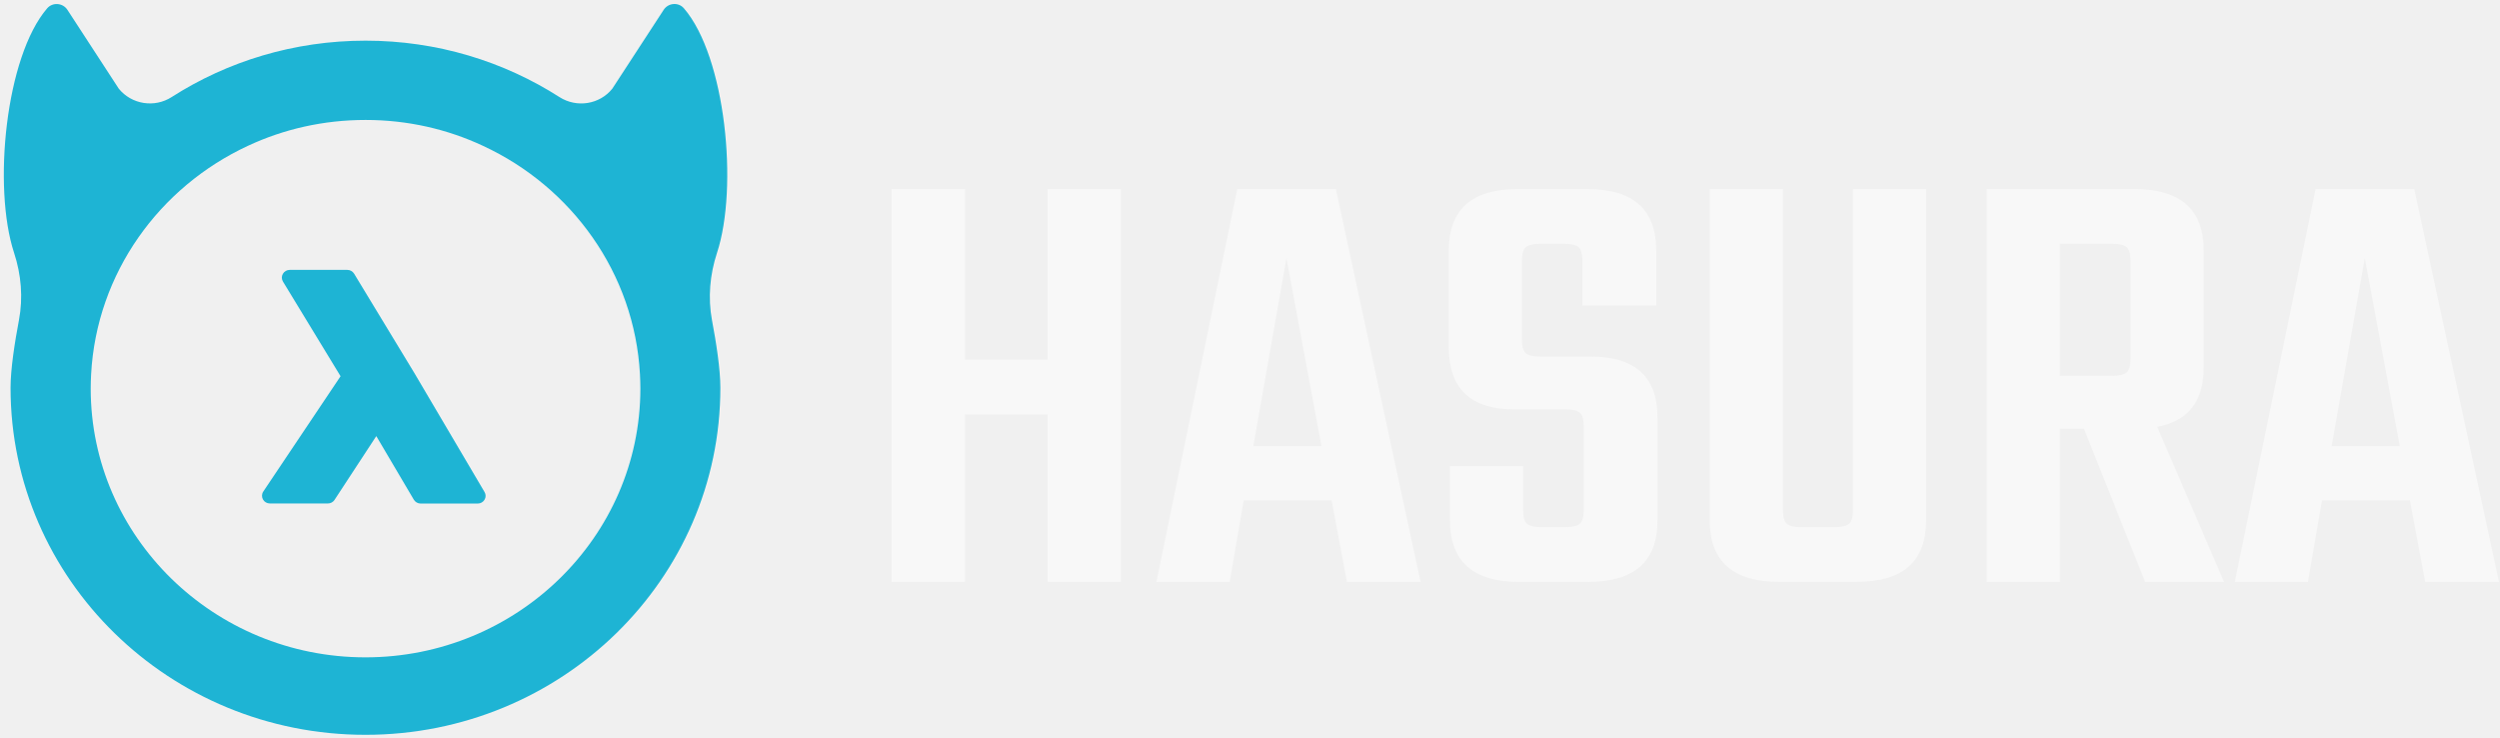
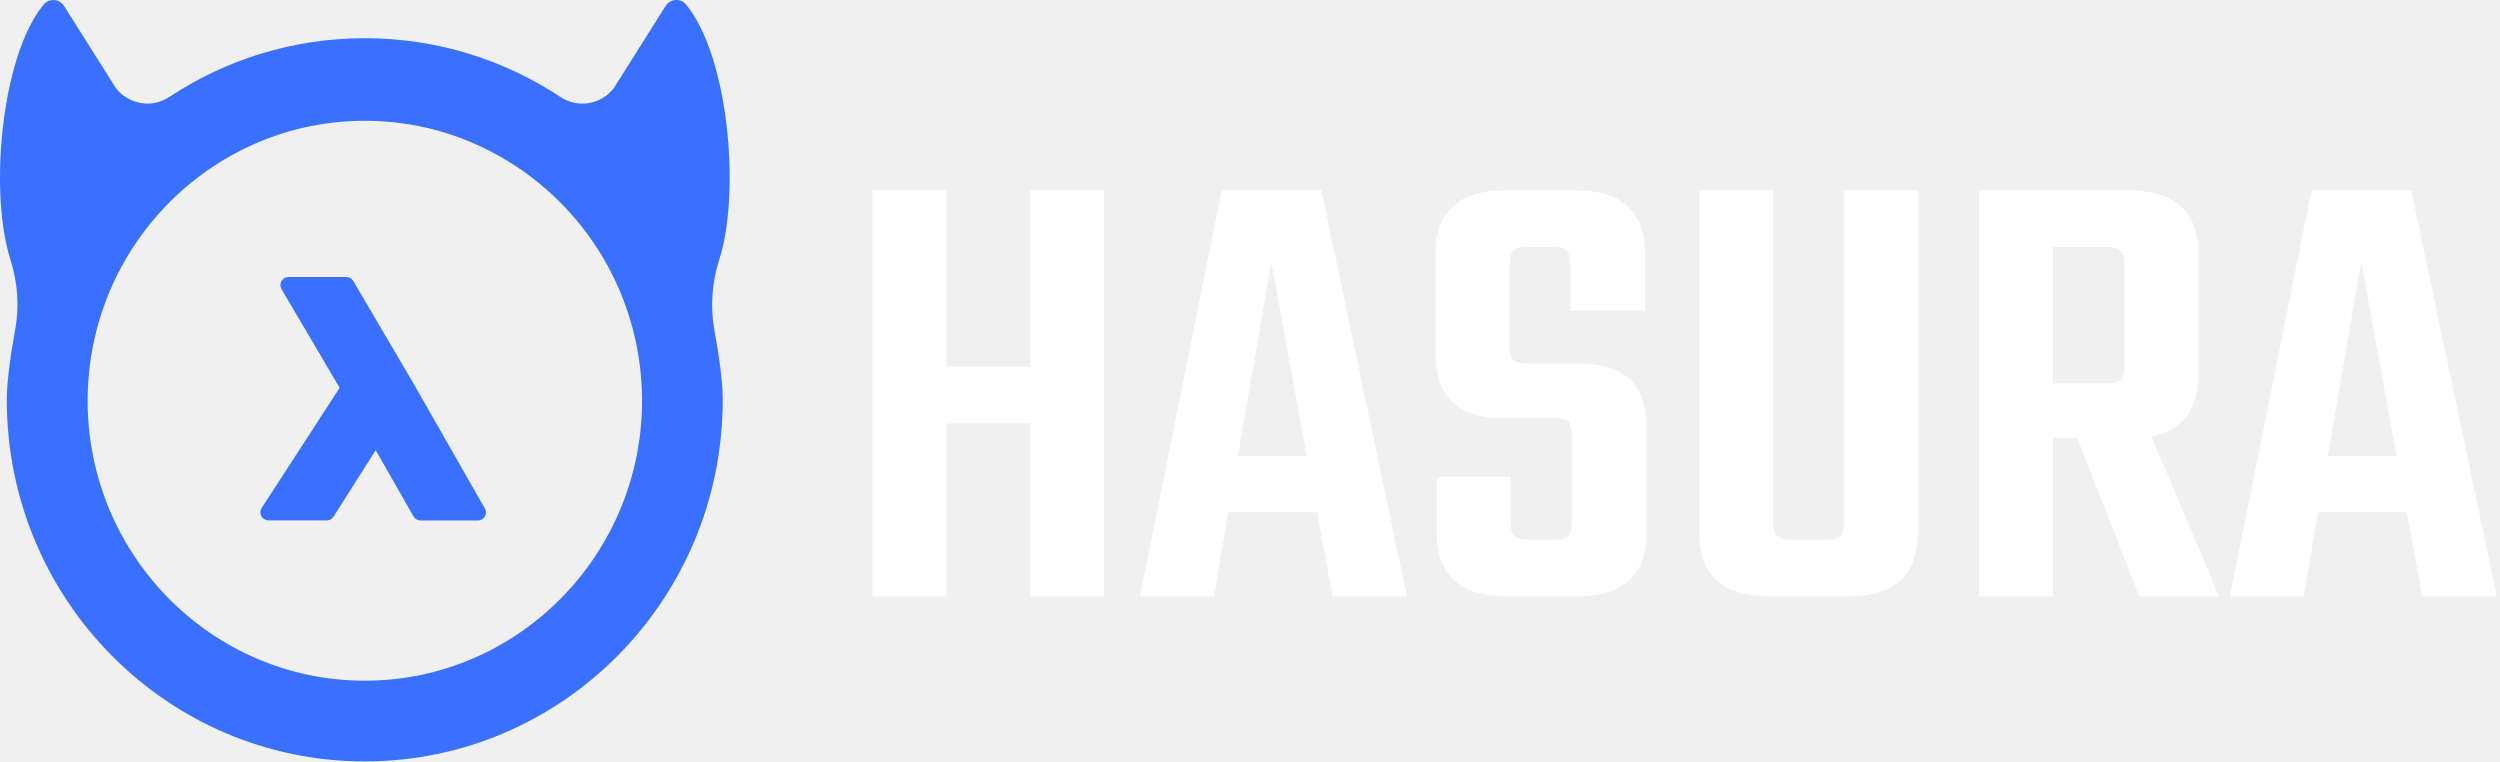
- <svg xmlns="http://www.w3.org/2000/svg" width="522" height="154" viewBox="0 0 522 154" fill="none">
-   <path d="M149.769 52.797C154.266 39.11 151.561 11.806 142.847 1.725C141.705 0.403 139.58 0.592 138.631 2.051L127.898 18.52C125.245 21.817 120.467 22.573 116.865 20.272C105.218 12.819 91.305 8.491 76.356 8.491C61.406 8.491 47.493 12.819 35.846 20.272C32.262 22.573 27.484 21.8 24.814 18.52L14.08 2.051C13.131 0.592 11.006 0.42 9.864 1.725C1.151 11.823 -1.555 39.127 2.942 52.797C4.436 57.348 4.84 62.156 3.961 66.827C3.083 71.464 2.205 77.062 2.205 80.961C2.205 120.991 35.407 153.43 76.338 153.43C117.287 153.43 150.471 120.974 150.471 80.961C150.471 77.062 149.593 71.464 148.715 66.827C147.854 62.156 148.275 57.348 149.769 52.797ZM76.338 137.254C44.682 137.254 18.946 112.078 18.946 81.132C18.946 80.119 18.981 79.123 19.034 78.127C20.176 57.039 33.281 39.025 51.814 30.438C59.245 26.969 67.572 25.046 76.356 25.046C85.139 25.046 93.448 26.969 100.897 30.455C119.43 39.042 132.535 57.073 133.677 78.144C133.73 79.14 133.765 80.154 133.765 81.15C133.747 112.078 107.994 137.254 76.338 137.254Z" fill="#1EB4D4" />
-   <path d="M101.212 102.736L86.543 77.869L73.966 57.142C73.667 56.644 73.122 56.352 72.543 56.352H60.527C59.929 56.352 59.385 56.661 59.086 57.176C58.788 57.674 58.805 58.292 59.104 58.79L71.137 78.556L54.993 102.633C54.659 103.131 54.642 103.766 54.923 104.281C55.204 104.796 55.766 105.123 56.381 105.123H68.484C69.047 105.123 69.574 104.848 69.872 104.384L78.603 91.058L86.438 104.333C86.737 104.831 87.281 105.14 87.861 105.14H99.789C100.386 105.14 100.931 104.831 101.212 104.333C101.511 103.852 101.511 103.234 101.212 102.736Z" fill="#1EB4D4" />
-   <path d="M218.844 39.473H234.145V121.49H218.844V86.544H201.558V121.508H186.257V39.473H201.558V75.089H218.844V39.473Z" fill="#F8F8F8" />
-   <path d="M281.348 121.506L278.151 104.471H259.794L256.86 121.506H241.559L258.441 39.488H279.047L296.737 121.506H281.348ZM261.796 93.154H276.026L268.718 53.896L261.796 93.154Z" fill="#F8F8F8" />
-   <path d="M330.819 106.548V88.998C330.819 87.607 330.556 86.679 330.029 86.199C329.502 85.718 328.518 85.477 327.095 85.477H316.326C307.191 85.477 302.624 81.15 302.624 72.477V52.351C302.624 43.764 307.402 39.488 316.976 39.488H331.61C341.184 39.488 345.962 43.782 345.962 52.351V63.788H330.538V54.429C330.538 53.038 330.275 52.11 329.748 51.63C329.221 51.149 328.237 50.908 326.814 50.908H321.755C320.244 50.908 319.225 51.149 318.698 51.63C318.171 52.11 317.907 53.038 317.907 54.429V70.932C317.907 72.323 318.171 73.25 318.698 73.731C319.225 74.212 320.244 74.452 321.755 74.452H332.26C341.57 74.452 346.226 78.694 346.226 87.195V108.644C346.226 117.23 341.395 121.506 331.733 121.506H317.363C307.701 121.506 302.87 117.213 302.87 108.644V97.327H318.153V106.548C318.153 107.939 318.417 108.867 318.944 109.348C319.471 109.828 320.49 110.069 322.001 110.069H327.06C328.483 110.069 329.449 109.828 329.994 109.348C330.538 108.867 330.819 107.939 330.819 106.548Z" fill="#F8F8F8" />
-   <path d="M387.05 39.473H402.333V108.628C402.333 117.214 397.502 121.49 387.84 121.49H371.626C361.964 121.49 357.133 117.197 357.133 108.628V39.473H372.434V106.55C372.434 107.941 372.697 108.868 373.224 109.349C373.751 109.83 374.735 110.07 376.158 110.07H383.202C384.713 110.07 385.732 109.83 386.259 109.349C386.786 108.868 387.05 107.941 387.05 106.55V39.473Z" fill="#F8F8F8" />
-   <path d="M430.264 89.532V121.508H414.98V39.473H445.828C455.49 39.473 460.321 43.766 460.321 52.335V76.652C460.321 83.762 457.089 87.917 450.607 89.137L464.573 121.508H448.077L435.306 89.532H430.264ZM430.264 50.91V78.472H441.296C442.719 78.472 443.685 78.232 444.23 77.751C444.757 77.27 445.02 76.343 445.02 74.952V54.43C445.02 53.039 444.757 52.112 444.23 51.631C443.703 51.15 442.719 50.91 441.296 50.91H430.264Z" fill="#F8F8F8" />
-   <path d="M506.594 121.506L503.396 104.471H485.039L482.105 121.506H466.822L483.704 39.488H504.31L522 121.506H506.594ZM487.059 93.154H501.288L493.98 53.896L487.059 93.154Z" fill="#F8F8F8" />
+ <svg xmlns="http://www.w3.org/2000/svg" width="197" height="60" viewBox="0 0 197 60" fill="none">
+   <path d="M56.684 20.431C58.395 15.049 57.366 4.313 54.051 0.35C53.616 -0.17 52.807 -0.096 52.446 0.478L48.362 6.953C47.353 8.25 45.535 8.547 44.164 7.642C39.733 4.712 34.438 3.01 28.75 3.01C23.061 3.01 17.767 4.712 13.336 7.642C11.972 8.547 10.154 8.243 9.138 6.953L5.054 0.478C4.693 -0.096 3.884 -0.164 3.449 0.35C0.134 4.32 -0.895 15.056 0.816 20.431C1.384 22.22 1.538 24.111 1.203 25.948C0.869 27.771 0.535 29.972 0.535 31.505C0.535 47.245 13.169 60 28.743 60C44.325 60 56.952 47.238 56.952 31.505C56.952 29.972 56.617 27.771 56.283 25.948C55.956 24.111 56.116 22.22 56.684 20.431ZM28.743 53.639C16.698 53.639 6.905 43.74 6.905 31.572C6.905 31.174 6.919 30.782 6.939 30.391C7.373 22.099 12.36 15.016 19.412 11.639C22.239 10.275 25.408 9.519 28.75 9.519C32.092 9.519 35.254 10.275 38.088 11.646C45.14 15.022 50.127 22.112 50.561 30.397C50.581 30.789 50.595 31.187 50.595 31.579C50.588 43.74 40.789 53.639 28.743 53.639Z" fill="#3970FD" />
+   <path d="M38.206 40.067L32.625 30.29L27.839 22.14C27.725 21.944 27.518 21.829 27.297 21.829H22.725C22.498 21.829 22.291 21.951 22.177 22.153C22.064 22.349 22.07 22.592 22.184 22.788L26.763 30.56L20.62 40.027C20.493 40.222 20.486 40.472 20.593 40.675C20.7 40.877 20.914 41.006 21.148 41.006H25.753C25.967 41.006 26.168 40.898 26.282 40.715L29.604 35.476L32.585 40.695C32.699 40.891 32.906 41.013 33.126 41.013H37.665C37.892 41.013 38.099 40.891 38.206 40.695C38.32 40.506 38.32 40.263 38.206 40.067Z" fill="#3970FD" />
+   <path d="M81.174 15H87.007V46.993H81.174V33.361H74.583V47H68.75V15H74.583V28.893H81.174V15Z" fill="white" />
+   <path d="M105.002 47L103.783 40.354H96.785L95.666 47H89.833L96.269 15.006H104.125L110.869 47H105.002ZM97.548 35.94H102.973L100.187 20.627L97.548 35.94Z" fill="white" />
+   <path d="M123.863 41.165V34.319C123.863 33.776 123.762 33.414 123.561 33.227C123.36 33.039 122.985 32.946 122.443 32.946H118.337C114.855 32.946 113.113 31.258 113.113 27.875V20.024C113.113 16.674 114.935 15.006 118.585 15.006H124.164C127.814 15.006 129.636 16.681 129.636 20.024V24.485H123.756V20.834C123.756 20.292 123.655 19.93 123.454 19.742C123.253 19.555 122.878 19.461 122.336 19.461H120.407C119.831 19.461 119.442 19.555 119.242 19.742C119.041 19.93 118.94 20.292 118.94 20.834V27.272C118.94 27.814 119.041 28.176 119.242 28.364C119.442 28.551 119.831 28.645 120.407 28.645H124.412C127.961 28.645 129.736 30.3 129.736 33.615V41.982C129.736 45.332 127.895 47 124.211 47H118.733C115.049 47 113.207 45.325 113.207 41.982V37.568H119.034V41.165C119.034 41.708 119.134 42.069 119.335 42.257C119.536 42.444 119.925 42.538 120.501 42.538H122.429C122.972 42.538 123.34 42.444 123.548 42.257C123.756 42.069 123.863 41.708 123.863 41.165Z" fill="white" />
+   <path d="M145.301 15H151.128V41.976C151.128 45.325 149.286 46.993 145.602 46.993H139.421C135.737 46.993 133.895 45.318 133.895 41.976V15H139.729V41.165C139.729 41.708 139.829 42.069 140.03 42.257C140.231 42.444 140.606 42.538 141.149 42.538H143.834C144.41 42.538 144.799 42.444 145 42.257C145.2 42.069 145.301 41.708 145.301 41.165V15Z" fill="white" />
+   <path d="M161.777 34.527V47H155.95V15H167.711C171.394 15 173.236 16.674 173.236 20.017V29.503C173.236 32.276 172.004 33.897 169.532 34.373L174.857 47H168.568L163.699 34.527H161.777ZM161.777 19.461V30.213H165.983C166.525 30.213 166.894 30.119 167.101 29.931C167.302 29.744 167.403 29.382 167.403 28.839V20.834C167.403 20.292 167.302 19.93 167.101 19.742C166.9 19.555 166.525 19.461 165.983 19.461H161.777Z" fill="white" />
+   <path d="M190.876 47L189.657 40.354H182.659L181.54 47H175.714L182.15 15.006H190.006L196.75 47H190.876ZM183.429 35.94H188.854L186.068 20.627L183.429 35.94Z" fill="white" />
</svg>
